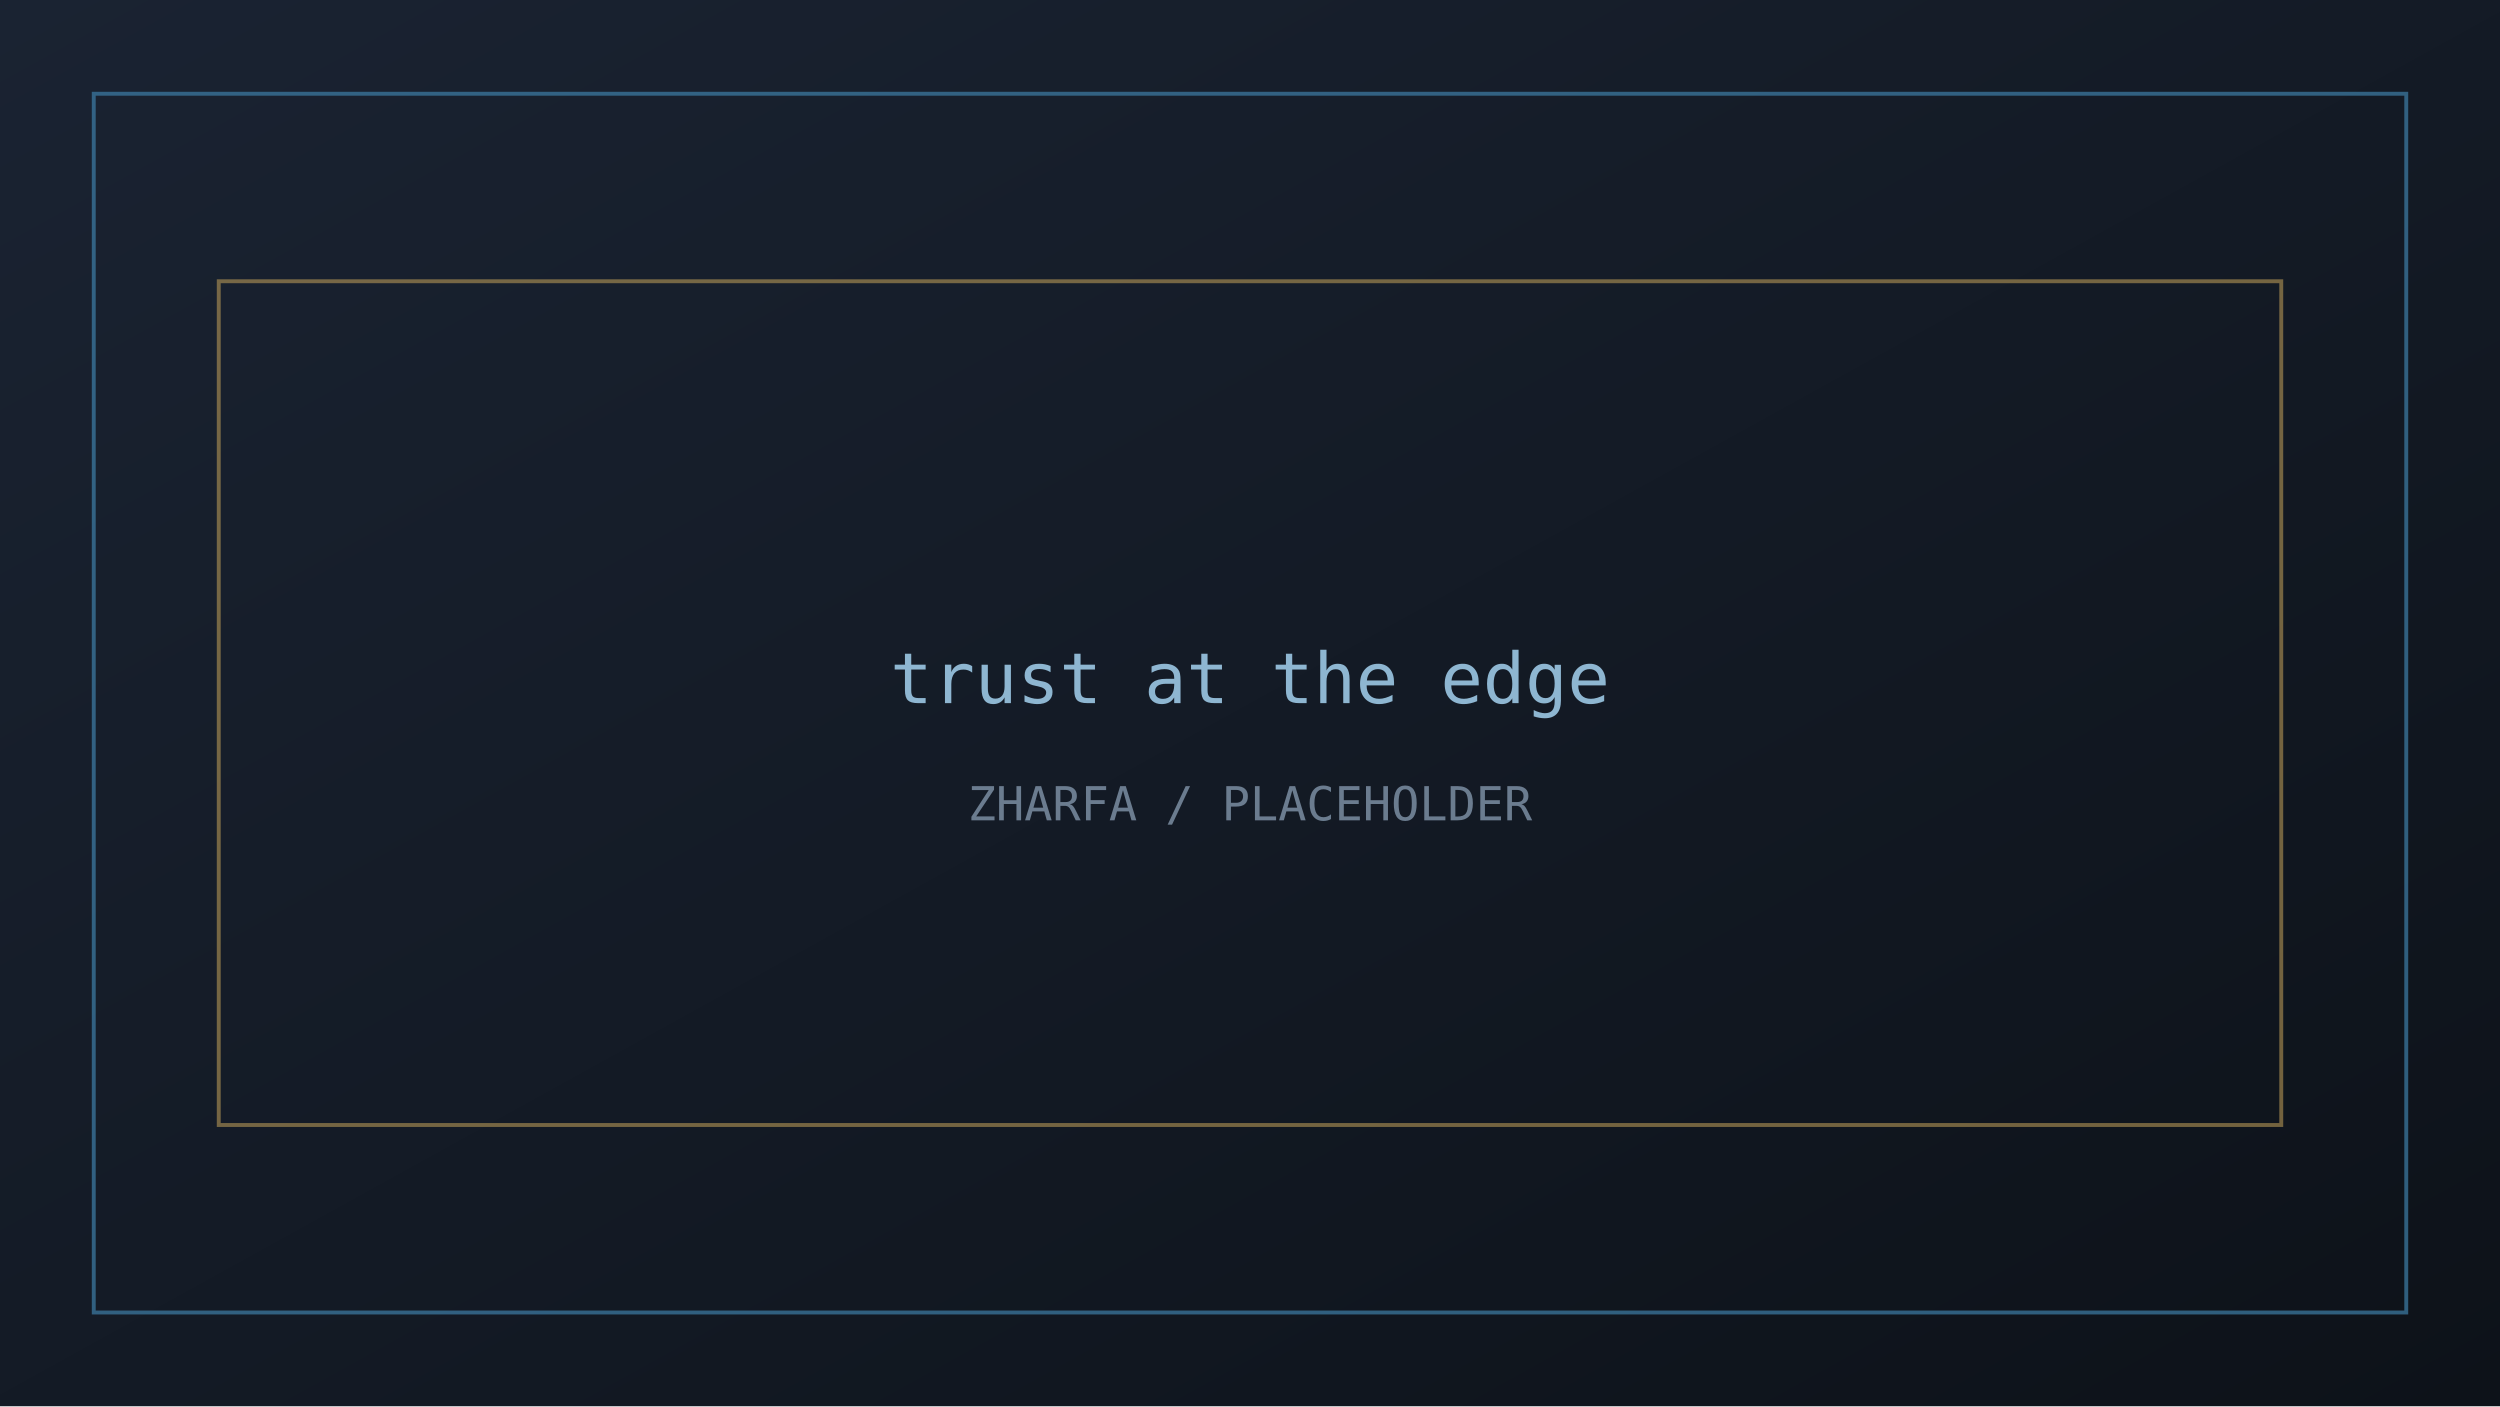
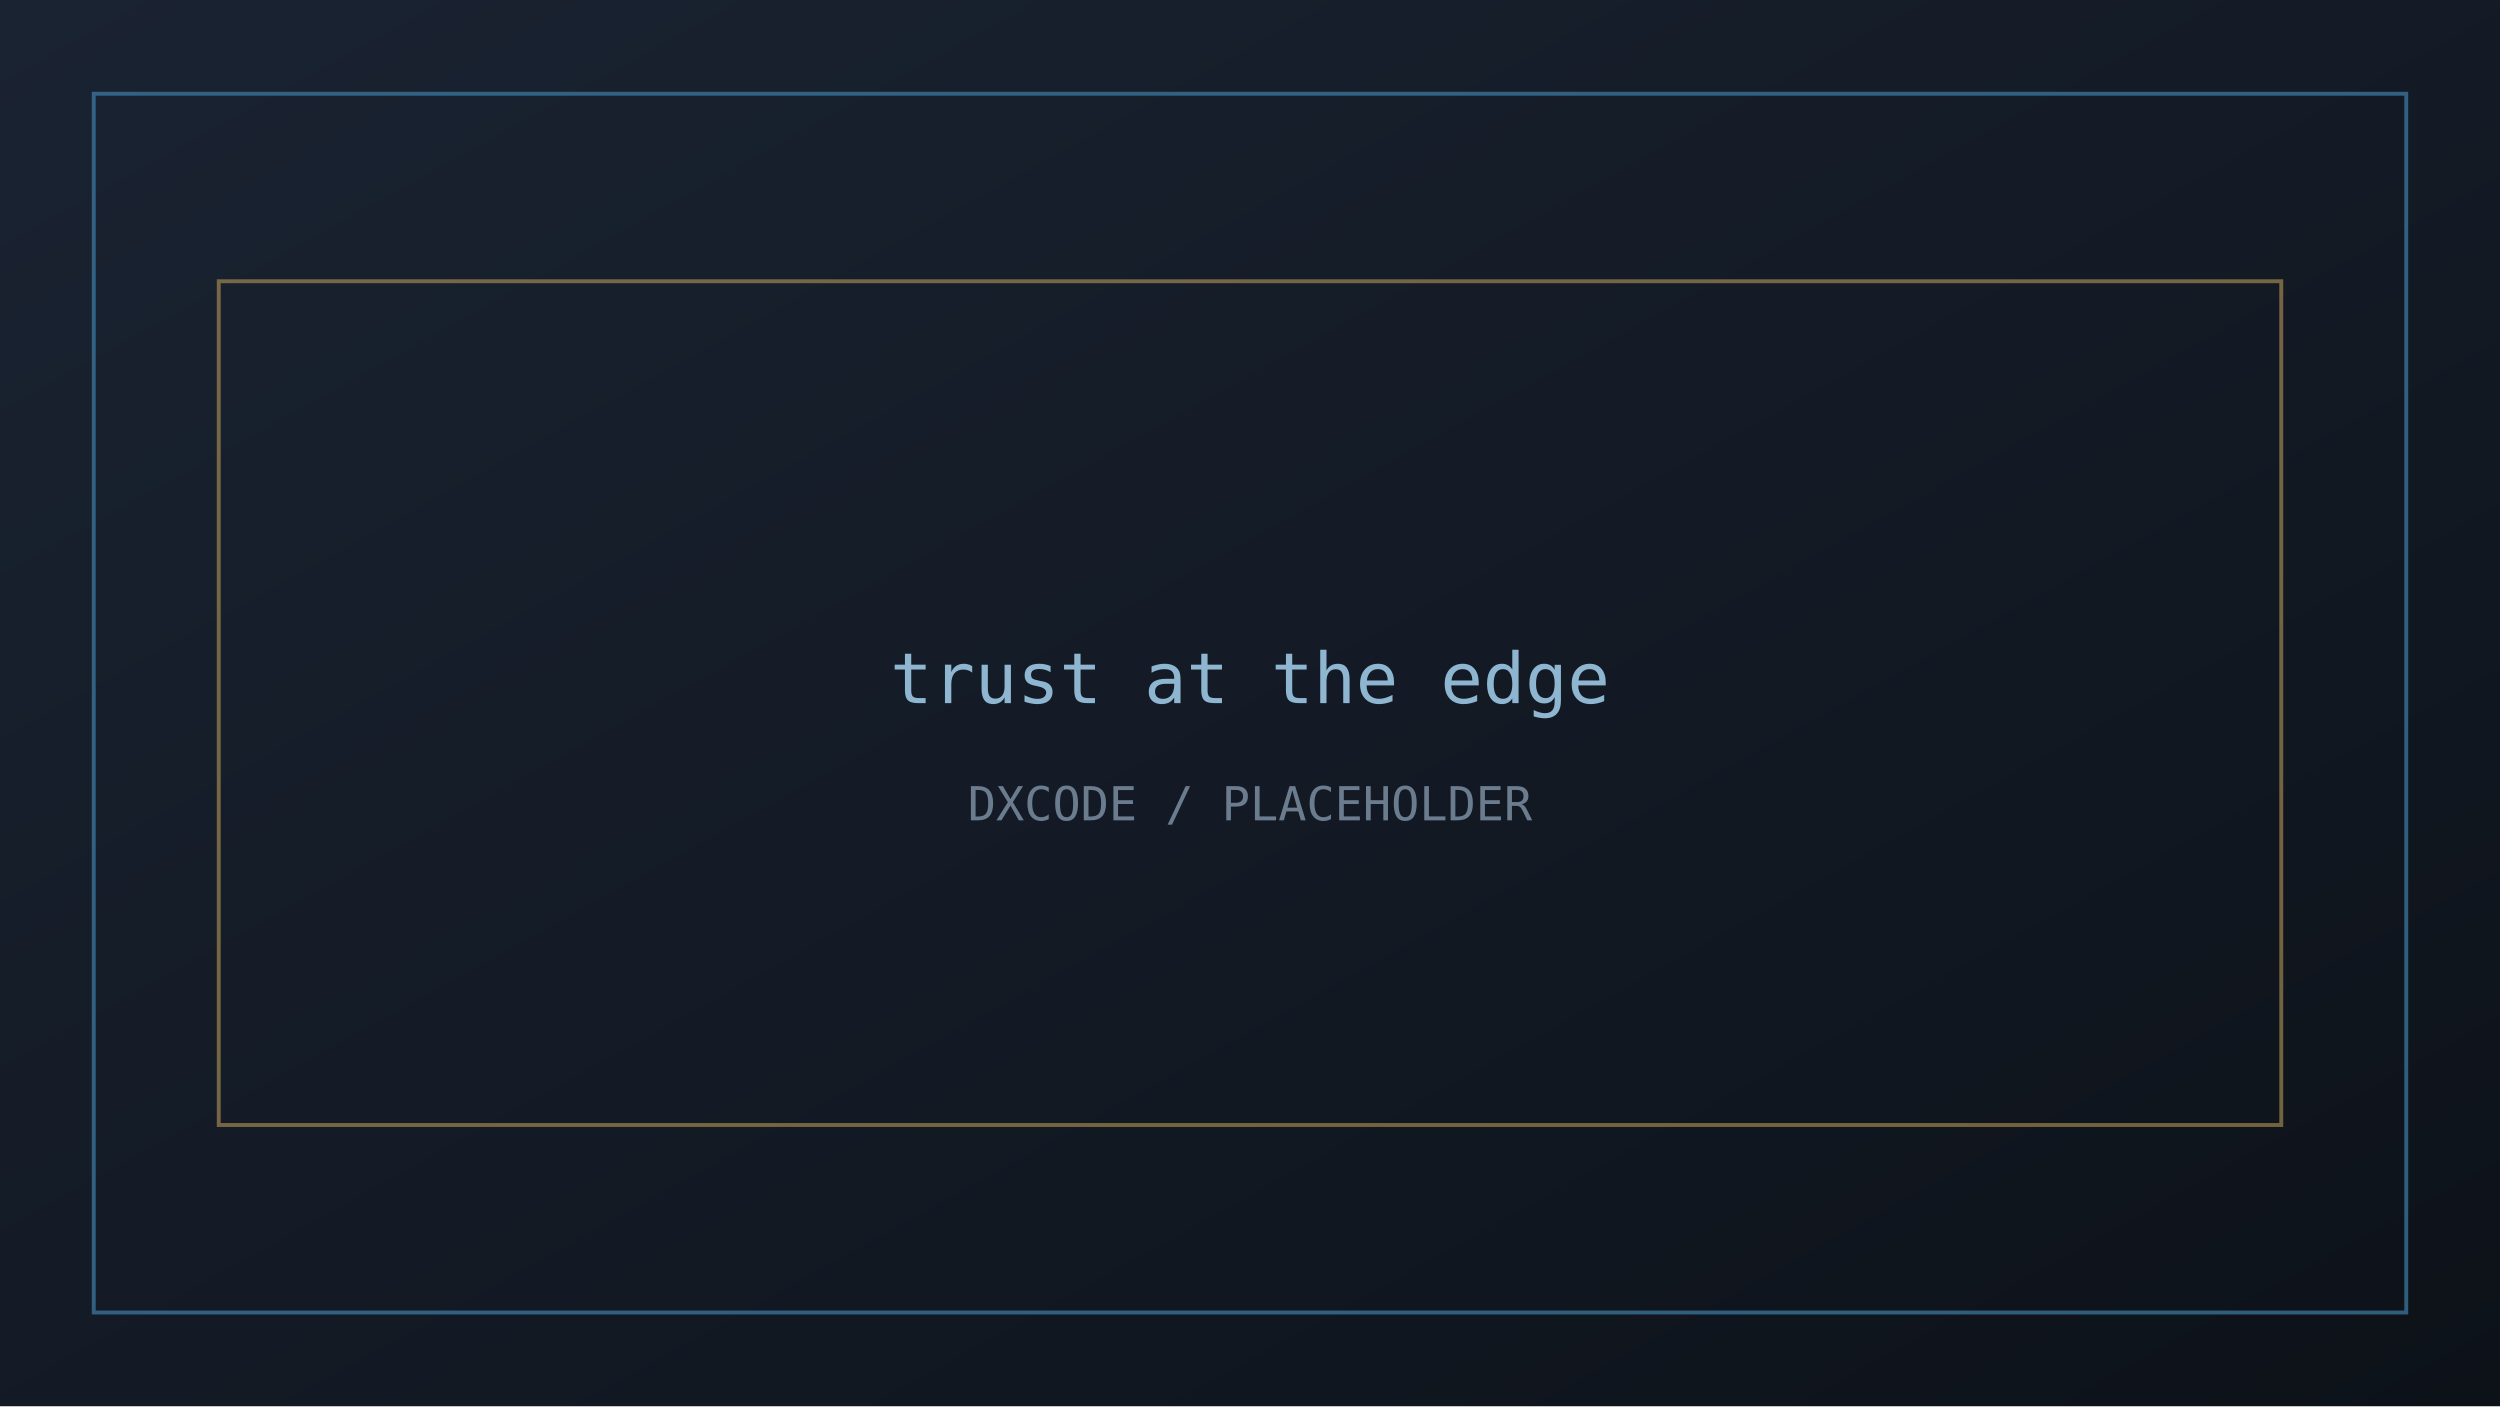
<svg xmlns="http://www.w3.org/2000/svg" width="640" height="360" viewBox="0 0 640 360" role="img" aria-label="Artwork placeholder">
  <defs>
    <linearGradient id="g" x1="0" y1="0" x2="1" y2="1">
      <stop offset="0%" stop-color="#1a2332" />
      <stop offset="100%" stop-color="#0d1219" />
    </linearGradient>
  </defs>
  <rect width="640" height="360" fill="url(#g)" />
  <rect x="24" y="24" width="592" height="312" fill="none" stroke="#3d7ea6" stroke-width="1" opacity="0.7" />
  <rect x="56" y="72" width="528" height="216" fill="none" stroke="#c4a35a" stroke-width="1" opacity="0.55" />
  <text x="320" y="180" text-anchor="middle" fill="#8eb6d1" font-family="ui-monospace, monospace" font-size="18">trust at the edge</text>
-   <text x="320" y="210" text-anchor="middle" fill="#6b7c8f" font-family="ui-monospace, monospace" font-size="12">ZHARFA / PLACEHOLDER</text>
+   <text x="320" y="210" text-anchor="middle" fill="#6b7c8f" font-family="ui-monospace, monospace" font-size="12">DXCODE / PLACEHOLDER</text>
</svg>
